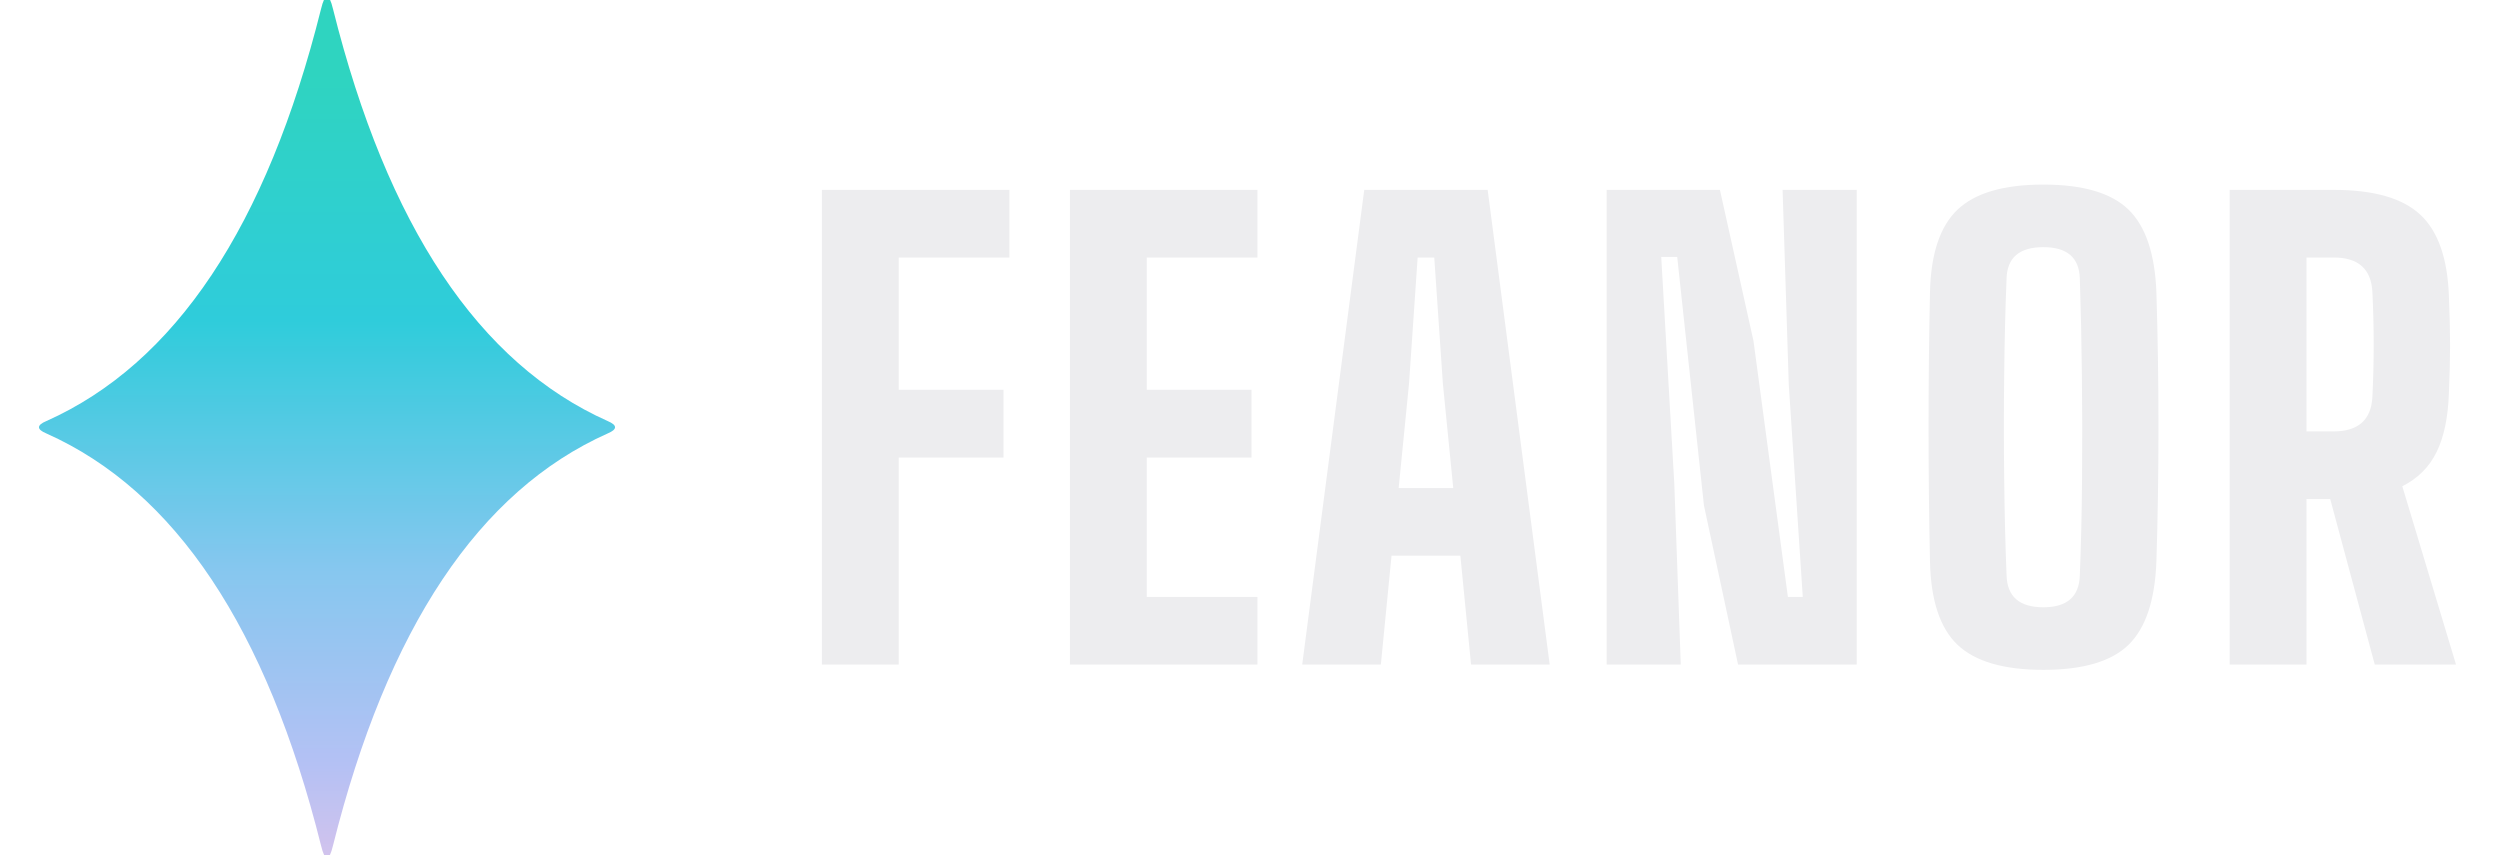
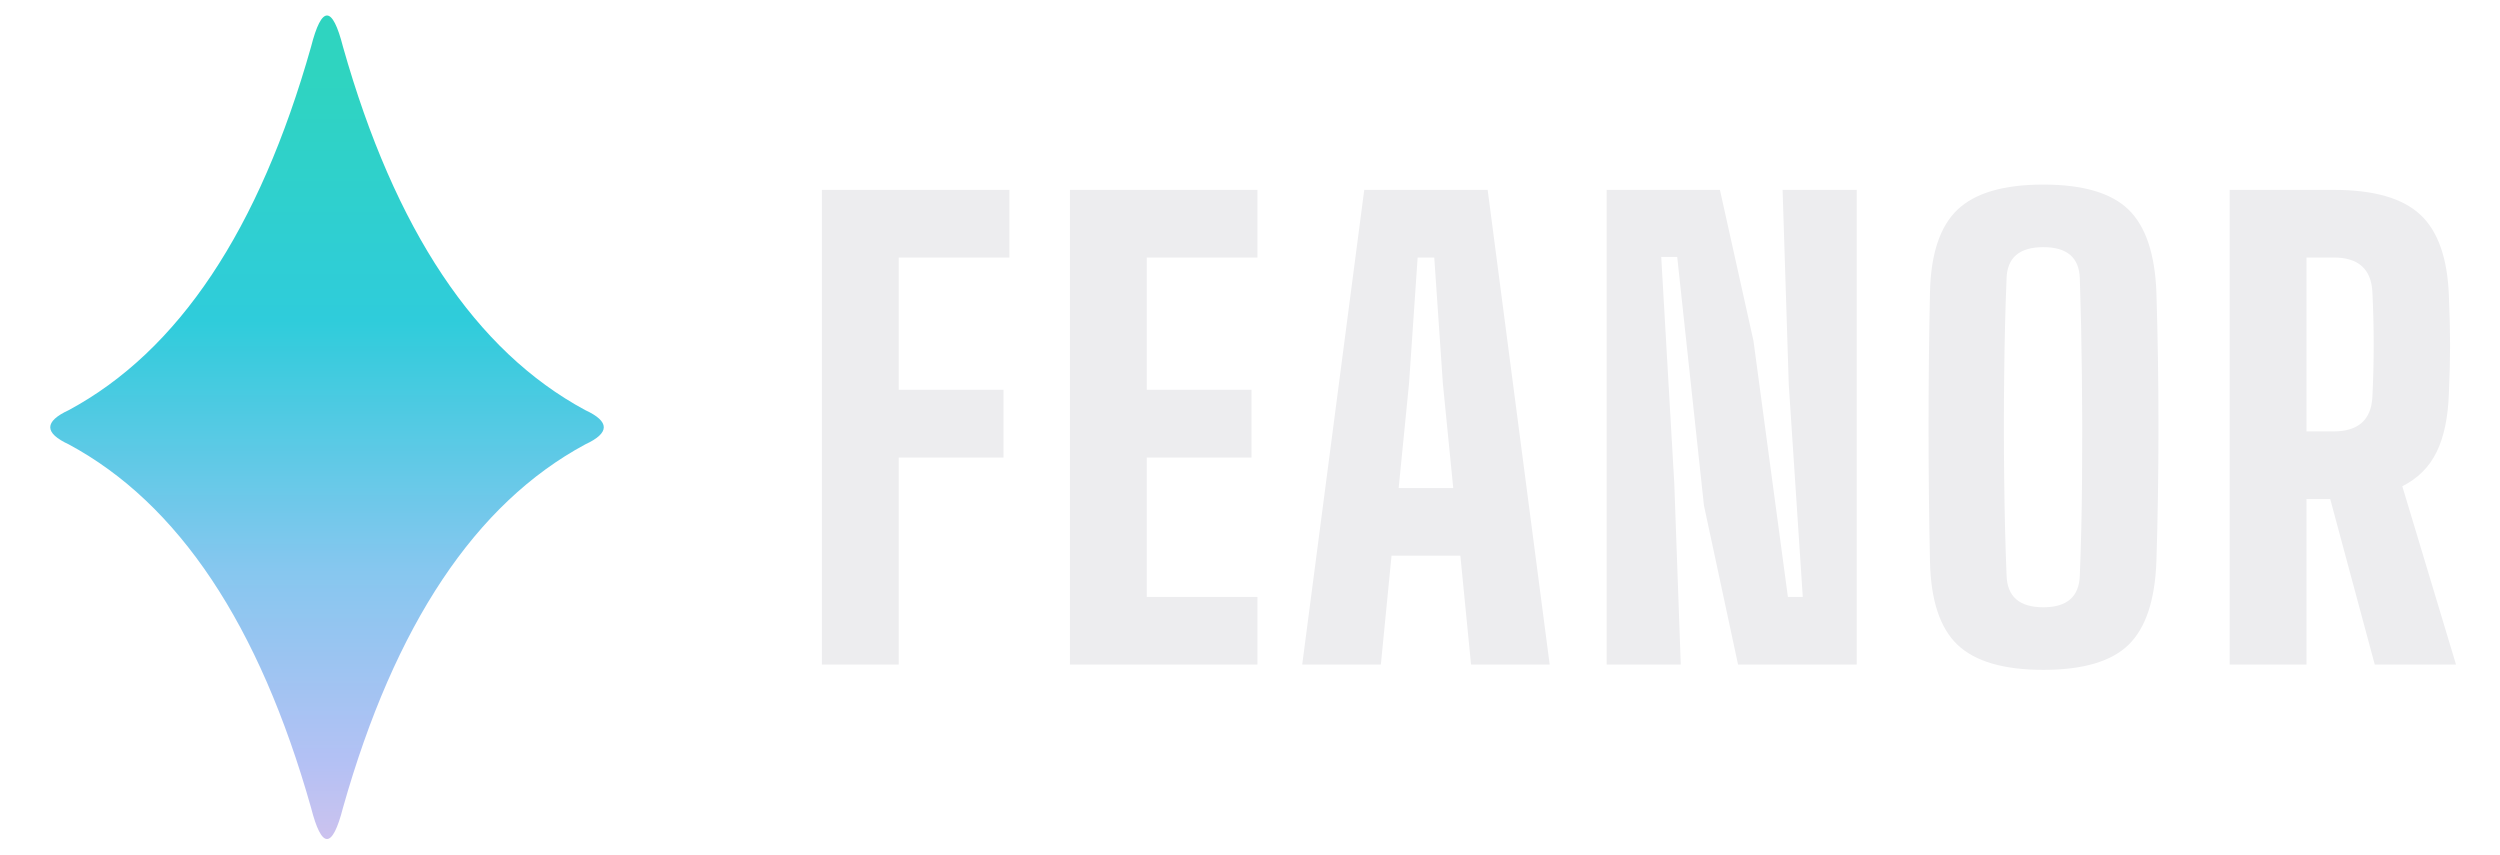
<svg xmlns="http://www.w3.org/2000/svg" viewBox="-4 -4 316.0 108.0" role="img" aria-label="FEANOR">
  <defs>
    <linearGradient id="ir" x1="50" y1="2" x2="50" y2="98" gradientUnits="userSpaceOnUse">
      <stop offset="0" stop-color="#2FD4C0" />
      <stop offset=".1" stop-color="#2FD4C0" />
      <stop offset=".38" stop-color="#2FCCDB" />
      <stop offset=".66" stop-color="#86C7EF" />
      <stop offset=".88" stop-color="#B4C1F4" />
      <stop offset="1" stop-color="#D6C3EC" />
    </linearGradient>
    <linearGradient id="feu" x1="20" y1="20" x2="80" y2="80" gradientUnits="userSpaceOnUse">
      <stop offset="0" stop-color="#2FD4C0" />
      <stop offset=".38" stop-color="#C7B5FF" />
      <stop offset=".66" stop-color="#FFB3D1" />
      <stop offset="1" stop-color="#FFF1A8" />
    </linearGradient>
    <clipPath id="cp">
      <path d="M50 4Q51.5 4 53 6L83 46Q84.5 48 84.5 50Q84.5 52 83 54L53 94Q51.5 96 50 96Q48.5 96 47 94L17 54Q15.5 52 15.5 50Q15.5 48 17 46L47 6Q48.5 4 50 4Z M50 30 L54.2 45.8 L68 50 L54.2 54.2 L50 70 L45.8 54.2 L32 50 L45.8 45.8 Z" clip-rule="evenodd" />
    </clipPath>
  </defs>
  <g transform="translate(-21 -8.33) scale(1.1667)">
-     <path d="M50.65 4.69Q59.47 39.99 80.41 49.33Q82 50 80.41 50.67Q59.47 60.01 50.65 95.31Q50 98 49.35 95.31Q40.53 60.01 19.59 50.67Q18 50 19.59 49.33Q40.53 39.99 49.35 4.69Q50 2 50.65 4.69Z" fill="url(#ir)" />
+     <path d="M51.73 8.78Q60.15 38.54 77.97 48.14Q82 50 77.97 51.86Q60.15 61.46 51.73 91.22Q50 98 48.27 91.22Q39.85 61.46 22.03 51.86Q18 50 22.03 48.14Q39.85 38.54 48.27 8.78Q50 2 51.73 8.78Z" fill="url(#ir)" />
  </g>
  <path d="M99.89 80L99.89 20L123.59 20L123.59 28.55L109.6 28.55L109.6 45.27L122.84 45.27L122.84 53.83L109.6 53.83L109.6 80L99.89 80ZM131.24 80L131.24 20L154.94 20L154.94 28.55L140.95 28.55L140.95 45.27L154.19 45.27L154.19 53.83L140.95 53.83L140.95 71.45L154.94 71.45L154.94 80L131.24 80ZM160.6 80L168.44 20L184.04 20L191.88 80L181.94 80L180.59 66.24L171.89 66.24L170.54 80L160.6 80ZM172.79 57.69L179.69 57.69L178.38 44.49L177.29 28.55L175.19 28.55L174.1 44.49L172.79 57.69ZM199.08 80L199.08 20L213.4 20L217.64 39.09L221.99 71.45L223.87 71.45L222.1 44.6L221.32 20L230.69 20L230.69 80L215.69 80L211.38 59.9L208 28.48L205.98 28.48L207.63 57.13L208.45 80L199.08 80ZM254.28 80.67Q246.78 80.67 243.44 77.51Q240.1 74.34 239.95 66.95Q239.77 58.74 239.77 49.98Q239.77 41.23 239.95 32.98Q240.1 25.66 243.44 22.49Q246.78 19.33 254.28 19.33Q261.78 19.33 265.04 22.49Q268.3 25.66 268.57 32.98Q268.83 41.3 268.83 50.02Q268.83 58.74 268.57 66.95Q268.3 74.34 265.04 77.51Q261.78 80.67 254.28 80.67ZM254.28 72.76Q258.78 72.76 258.89 68.71Q259.12 63.05 259.17 56.49Q259.23 49.92 259.15 43.38Q259.08 36.84 258.89 31.21Q258.78 27.24 254.28 27.24Q249.74 27.24 249.63 31.21Q249.4 36.84 249.33 43.38Q249.25 49.92 249.33 56.49Q249.4 63.05 249.63 68.71Q249.74 72.76 254.28 72.76ZM277.83 80L277.83 20L290.99 20Q298.53 20 301.9 23.11Q305.28 26.23 305.54 33.39Q305.69 37.02 305.69 39.65Q305.69 42.27 305.54 45.69Q305.39 50.26 303.99 53.13Q302.58 56 299.65 57.46L306.44 80L296.17 80L290.54 59.08L287.54 59.08L287.54 80L277.83 80ZM287.54 50.53L290.95 50.53Q295.64 50.53 295.87 46.18Q296.2 39.54 295.87 32.9Q295.64 28.55 290.99 28.55L287.54 28.55L287.54 50.53Z" fill="#EDEDEF" />
</svg>
